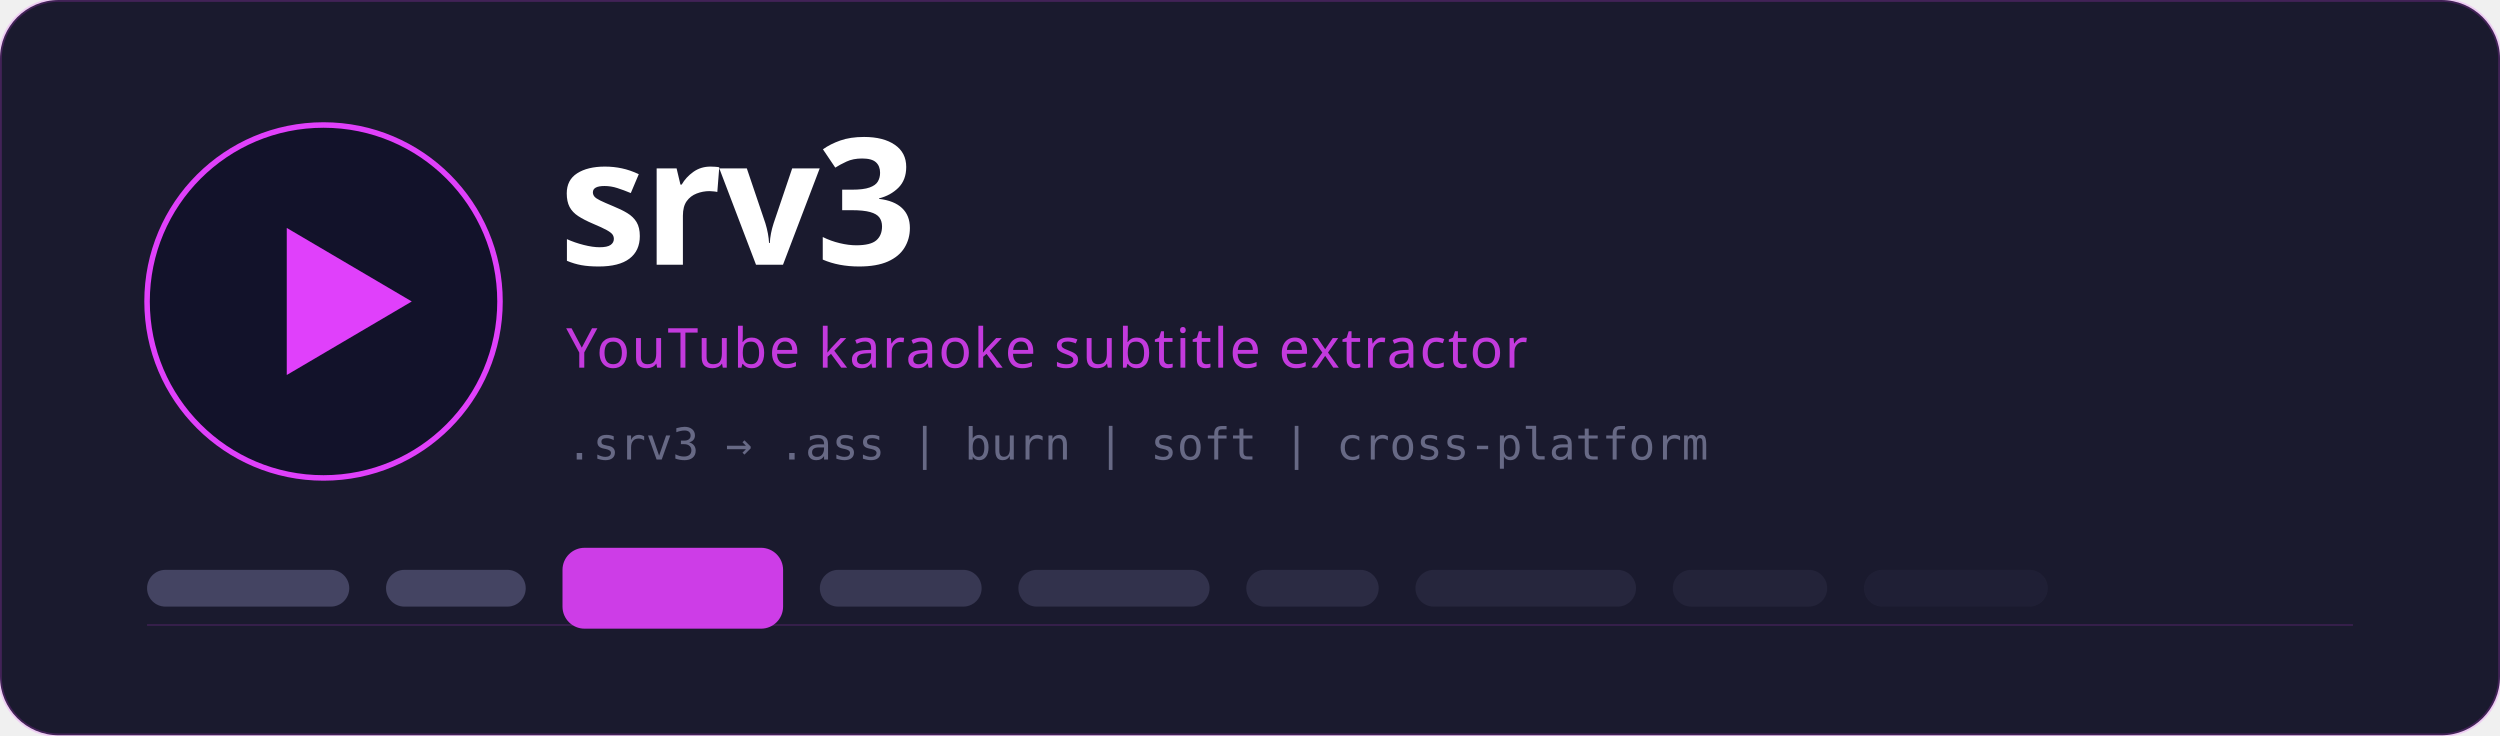
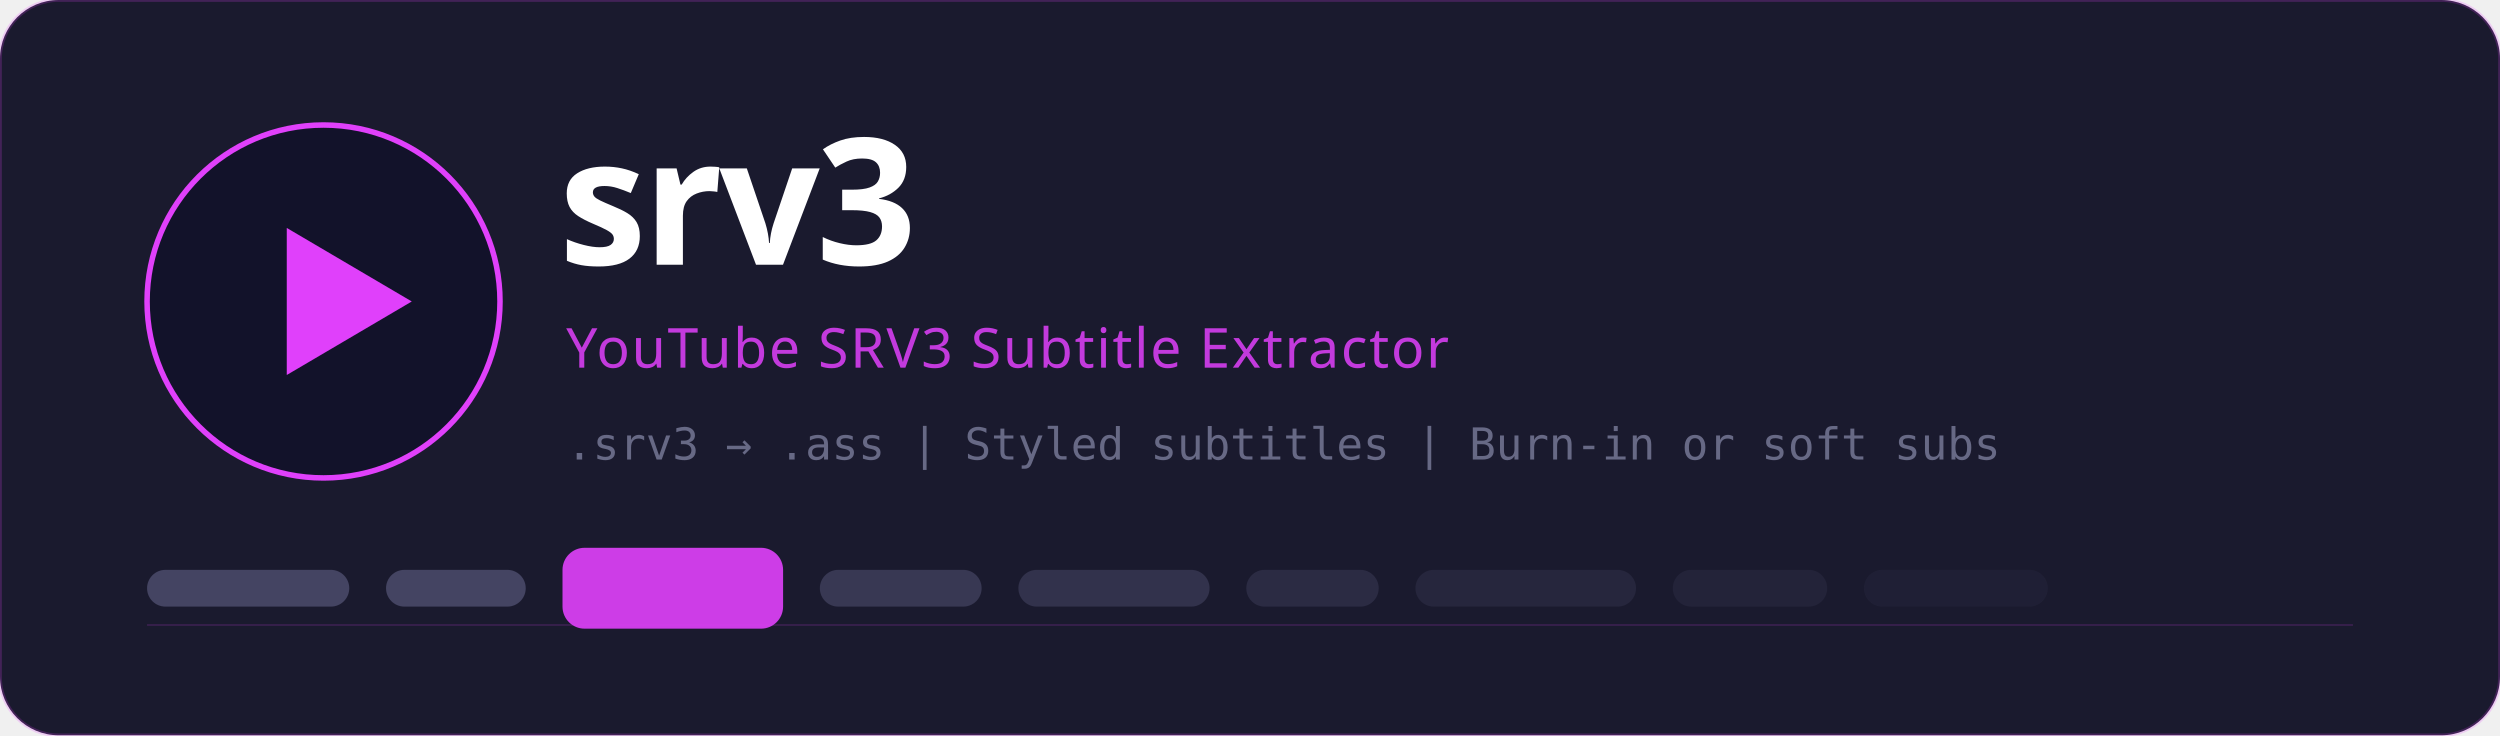
<svg xmlns="http://www.w3.org/2000/svg" width="100%" viewBox="0 0 680 200" role="img">
  <rect x="0" y="0" width="680" height="200" rx="16" fill="#1a1a2e" />
  <rect x="0" y="0" width="680" height="200" rx="16" fill="none" stroke="#e040fb" stroke-width="1" opacity="0.2" />
  <line x1="40" y1="170" x2="640" y2="170" stroke="#e040fb" stroke-width="0.5" opacity="0.15" />
  <rect x="40" y="155" width="55" height="10" rx="5" fill="#555577" opacity="0.7" />
  <rect x="105" y="155" width="38" height="10" rx="5" fill="#555577" opacity="0.7" />
  <rect x="153" y="149" width="60" height="22" rx="6" fill="#e040fb" opacity="0.9" />
  <rect x="223" y="155" width="44" height="10" rx="5" fill="#555577" opacity="0.5" />
  <rect x="277" y="155" width="52" height="10" rx="5" fill="#555577" opacity="0.4" />
  <rect x="339" y="155" width="36" height="10" rx="5" fill="#555577" opacity="0.3" />
  <rect x="385" y="155" width="60" height="10" rx="5" fill="#555577" opacity="0.2" />
  <rect x="455" y="155" width="42" height="10" rx="5" fill="#555577" opacity="0.15" />
  <rect x="507" y="155" width="50" height="10" rx="5" fill="#555577" opacity="0.1" />
  <circle cx="88" cy="82" r="48" fill="#12122a" stroke="#e040fb" stroke-width="1.5" opacity="1" />
  <polygon points="78,62 78,102 112,82" fill="#e040fb" />
  <text x="152" y="72" font-family="system-ui, sans-serif" font-size="48" font-weight="700" fill="#ffffff" letter-spacing="-1">srv3</text>
-   <text x="154" y="100" font-family="system-ui, sans-serif" font-size="15" font-weight="400" fill="#e040fb" opacity="0.85" letter-spacing="0.5">YouTube karaoke subtitle extractor</text>
-   <text x="154" y="125" font-family="system-ui, monospace" font-size="12" fill="#888aaa" opacity="0.7">.srv3  →  .ass  |  burn  |  soft  |  cross-platform</text>
+   <text x="154" y="100" font-family="system-ui, sans-serif" font-size="15" font-weight="400" fill="#e040fb" opacity="0.85" letter-spacing="0.5">YouTube SRV3 Subtitle Extractor</text>
+   <text x="154" y="125" font-family="system-ui, monospace" font-size="12" fill="#888aaa" opacity="0.7">.srv3  →  .ass  |  Styled subtitles  |  Burn-in or soft subs</text>
</svg>
